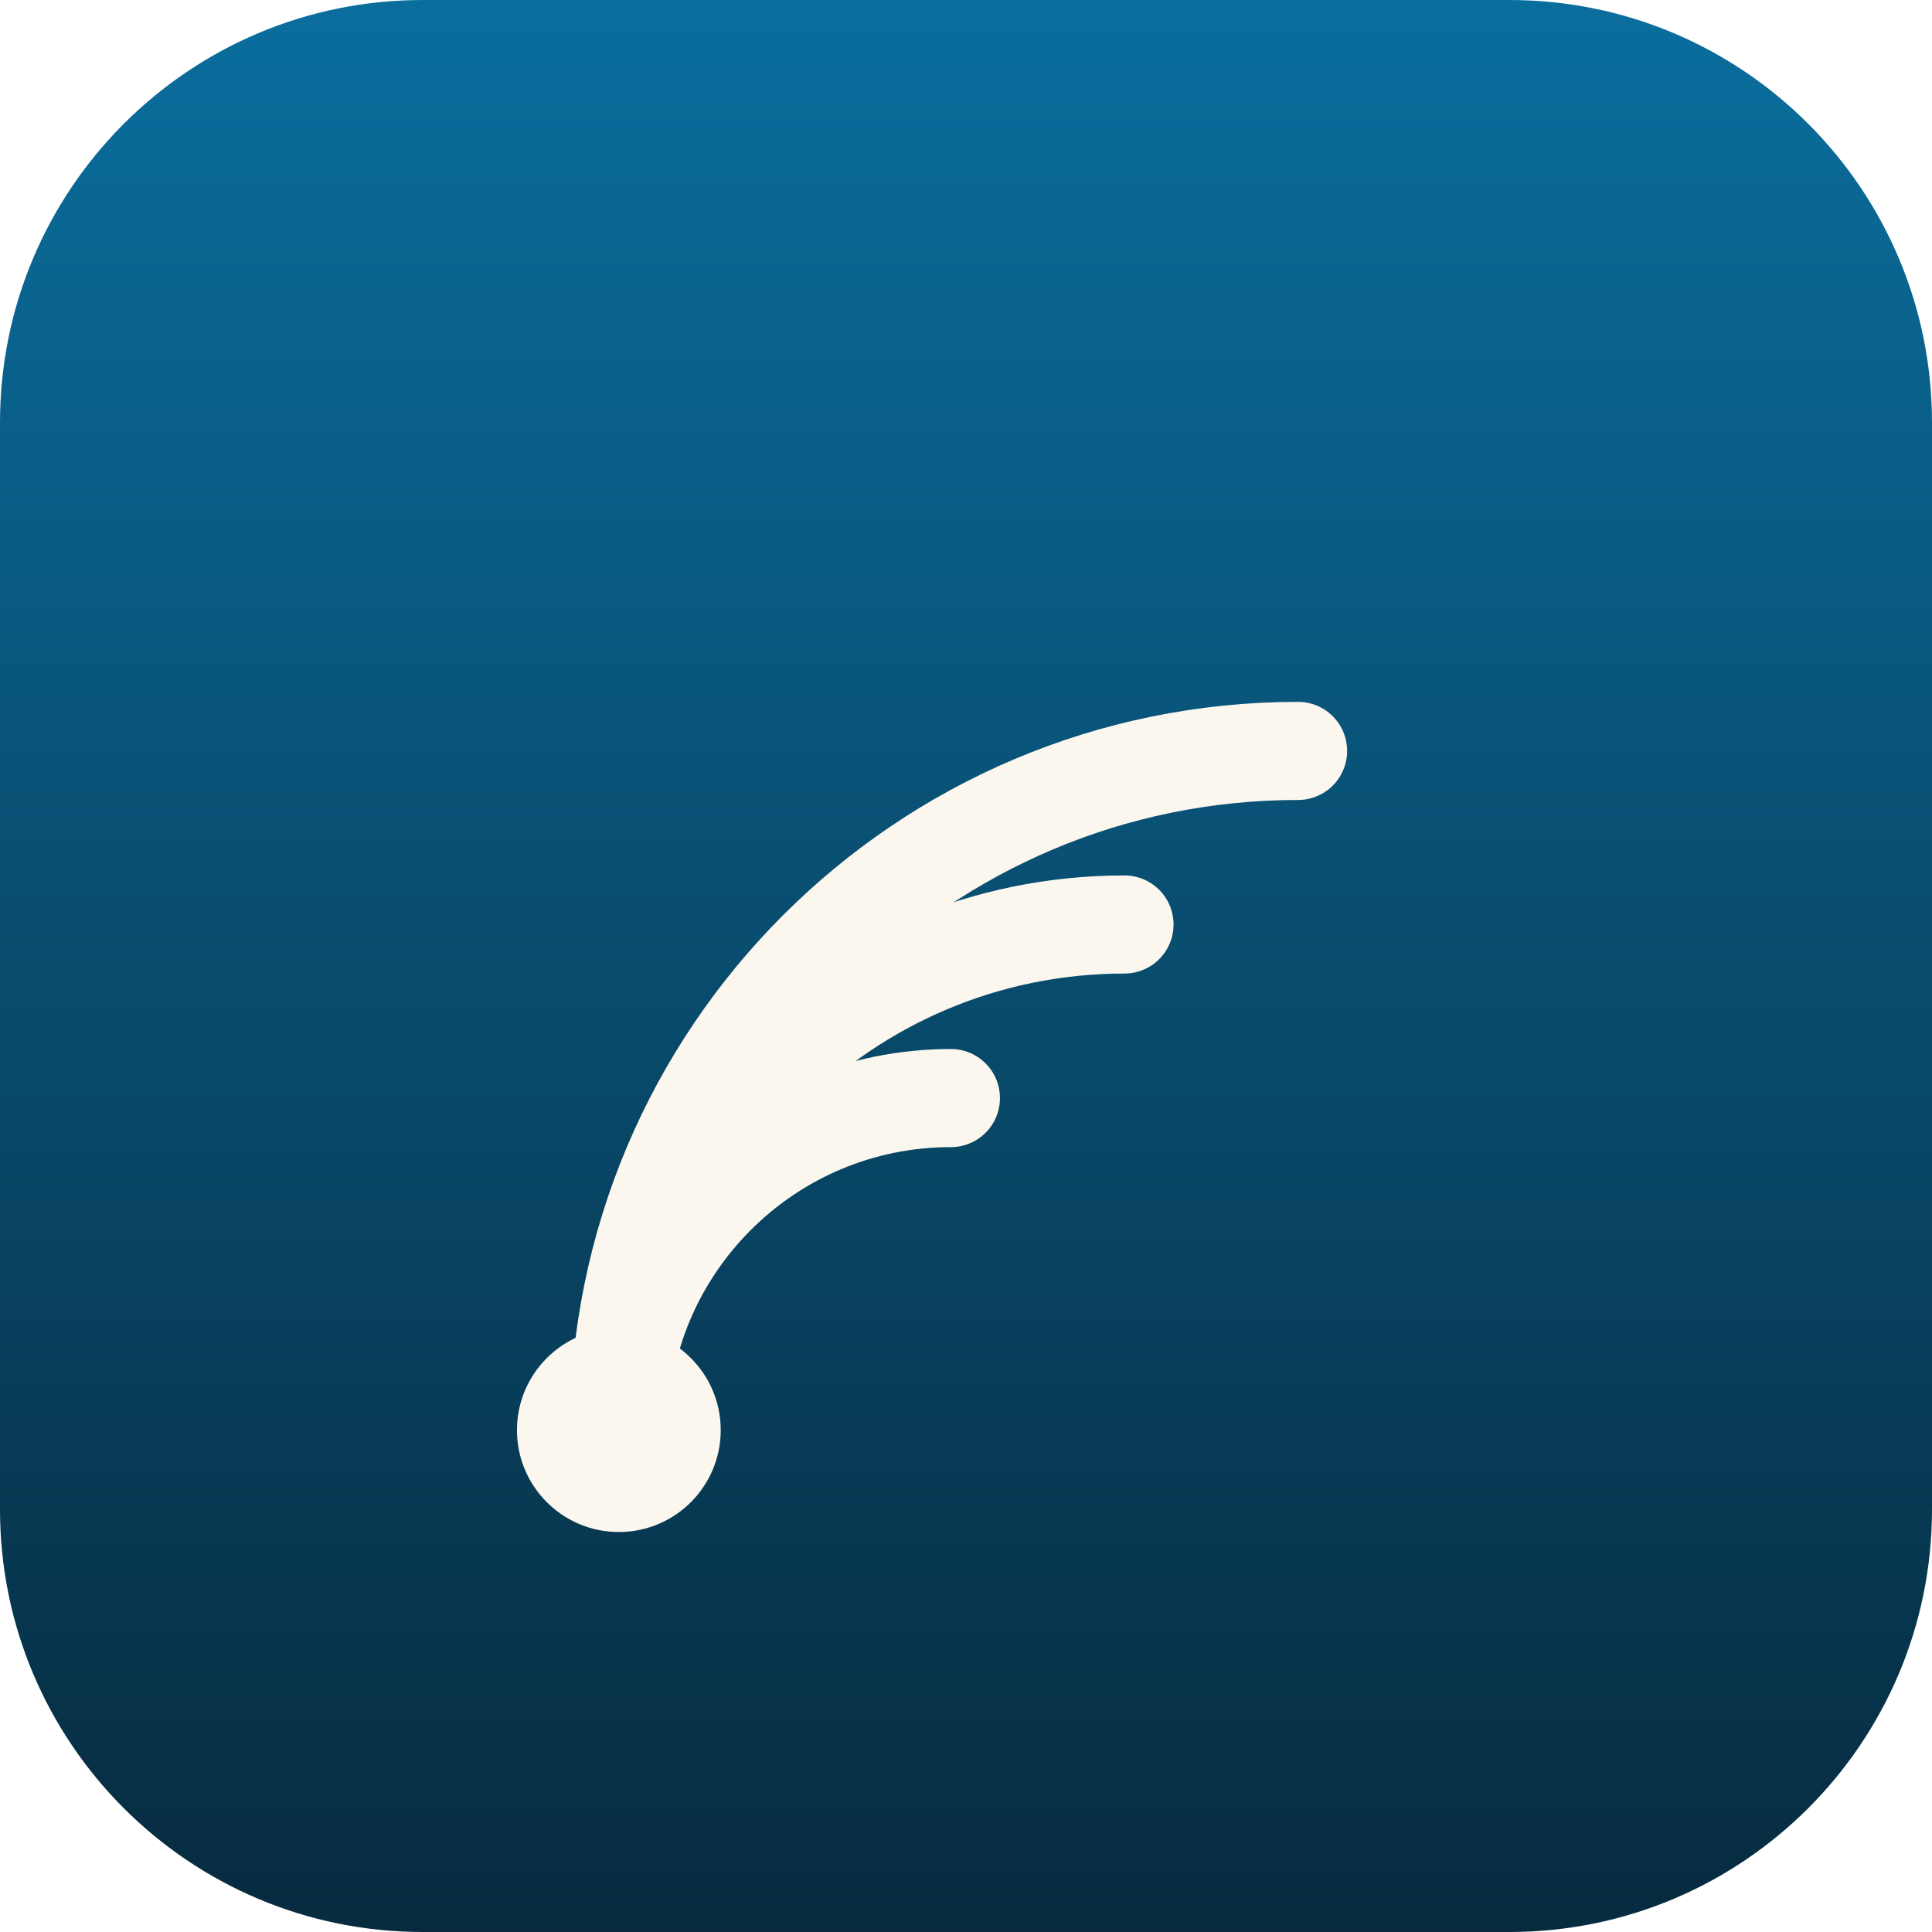
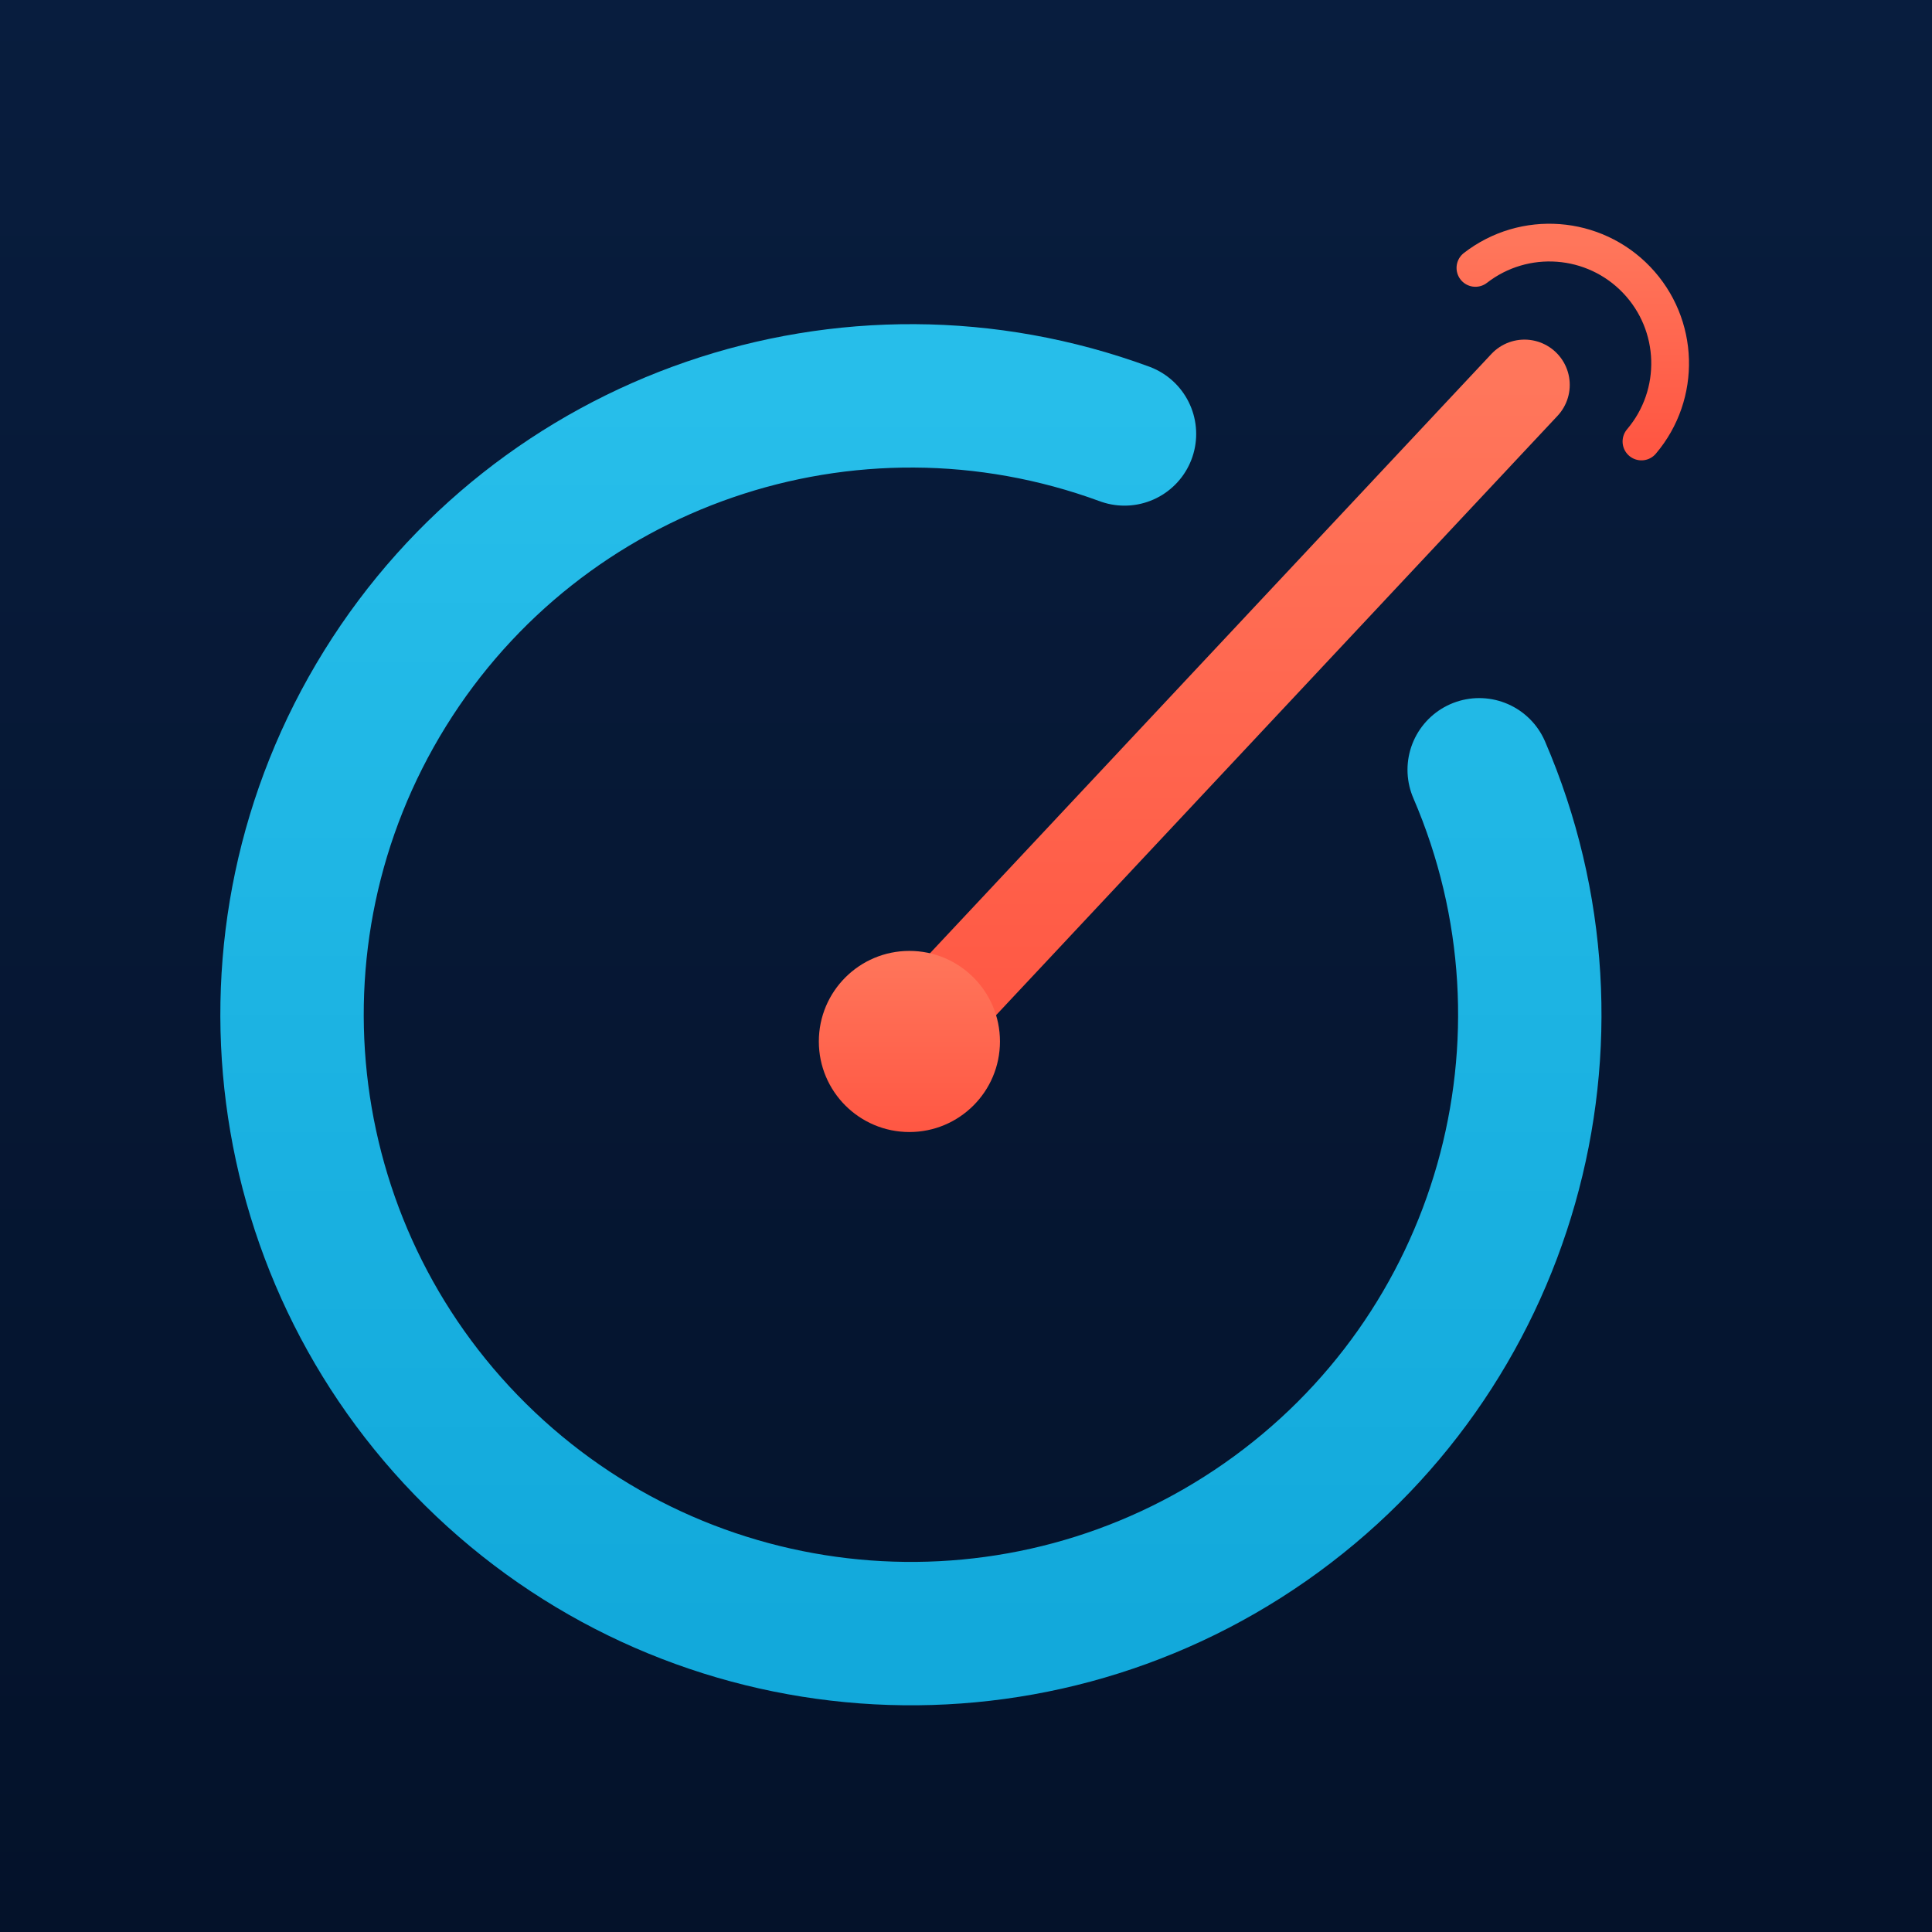
<svg xmlns="http://www.w3.org/2000/svg" viewBox="0 0 512 512" role="img" aria-label="OpenRadio">
  <defs>
-     <linearGradient id="sea" x1="0" y1="0" x2="0" y2="1">
-       <stop offset="0" stop-color="#0A6E9E" />
-       <stop offset="1" stop-color="#072A3E" />
+     <linearGradient id="navy" x1="0" y1="0" x2="0" y2="1">
+       <stop stop-color="#081D3E" />
+       <stop offset="1" stop-color="#04122A" />
+     </linearGradient>
+     <linearGradient id="cyan" x1="0" y1="0" x2="0" y2="1">
+       <stop stop-color="#27BEEA" />
+       <stop offset="1" stop-color="#12A9DB" />
+     </linearGradient>
+     <linearGradient id="coral" x1="0" y1="0" x2="0" y2="1">
+       <stop stop-color="#FF765B" />
+       <stop offset="1" stop-color="#FF5743" />
    </linearGradient>
  </defs>
-   <rect width="512" height="512" rx="112" fill="url(#sea)" />
-   <g fill="none" stroke="#FBF7EF" stroke-width="26" stroke-linecap="round">
-     <path d="M164 379a88 88 0 0 1 88-88" />
-     <path d="M164 379a134 134 0 0 1 134-134" />
-     <path d="M164 379a180 180 0 0 1 180-180" />
-   </g>
-   <circle cx="164" cy="379" r="27" fill="#FBF7EF" />
+   <rect width="512" height="512" fill="url(#navy)" />
+   <path d="M298 115A164 164 0 1 0 392 204" fill="none" stroke="url(#cyan)" stroke-width="38" stroke-linecap="round" />
+   <path d="M241 276L404 102" fill="none" stroke="url(#coral)" stroke-width="24" stroke-linecap="round" />
+   <circle cx="241" cy="276" r="24" fill="url(#coral)" />
+   <path d="M391 71A32 32 0 0 1 435 117" fill="none" stroke="url(#coral)" stroke-width="10" stroke-linecap="round" />
</svg>
